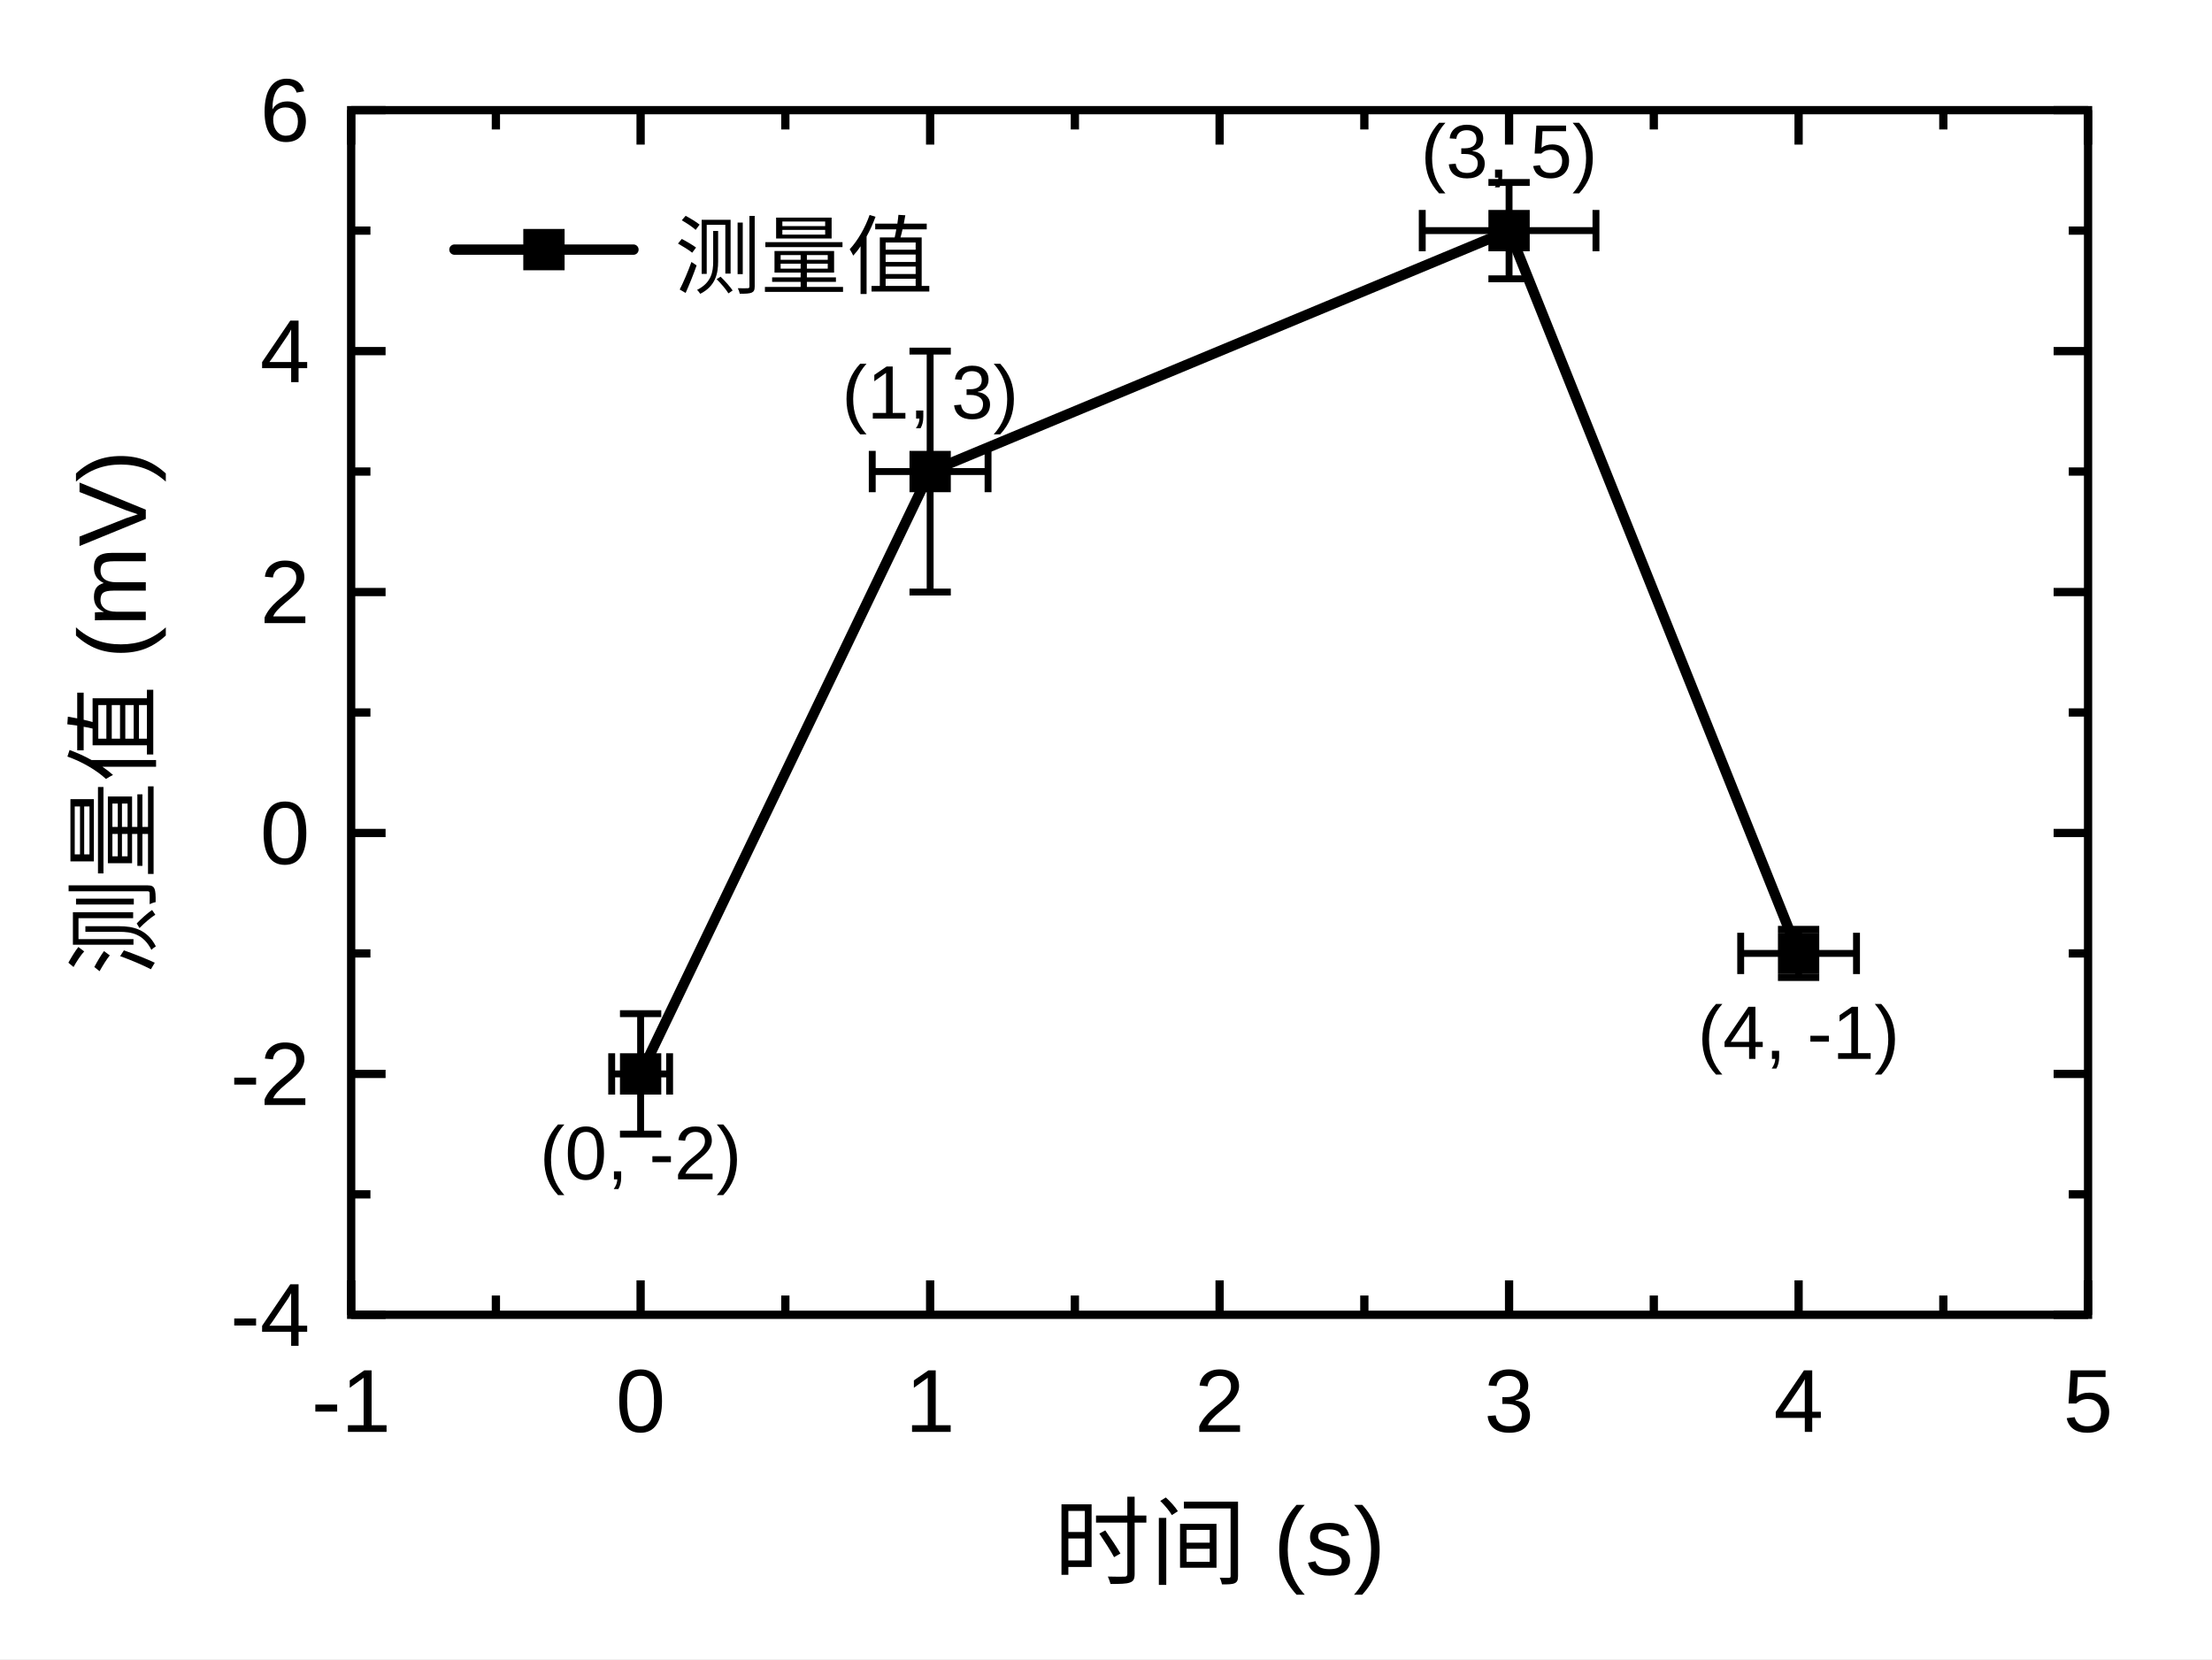
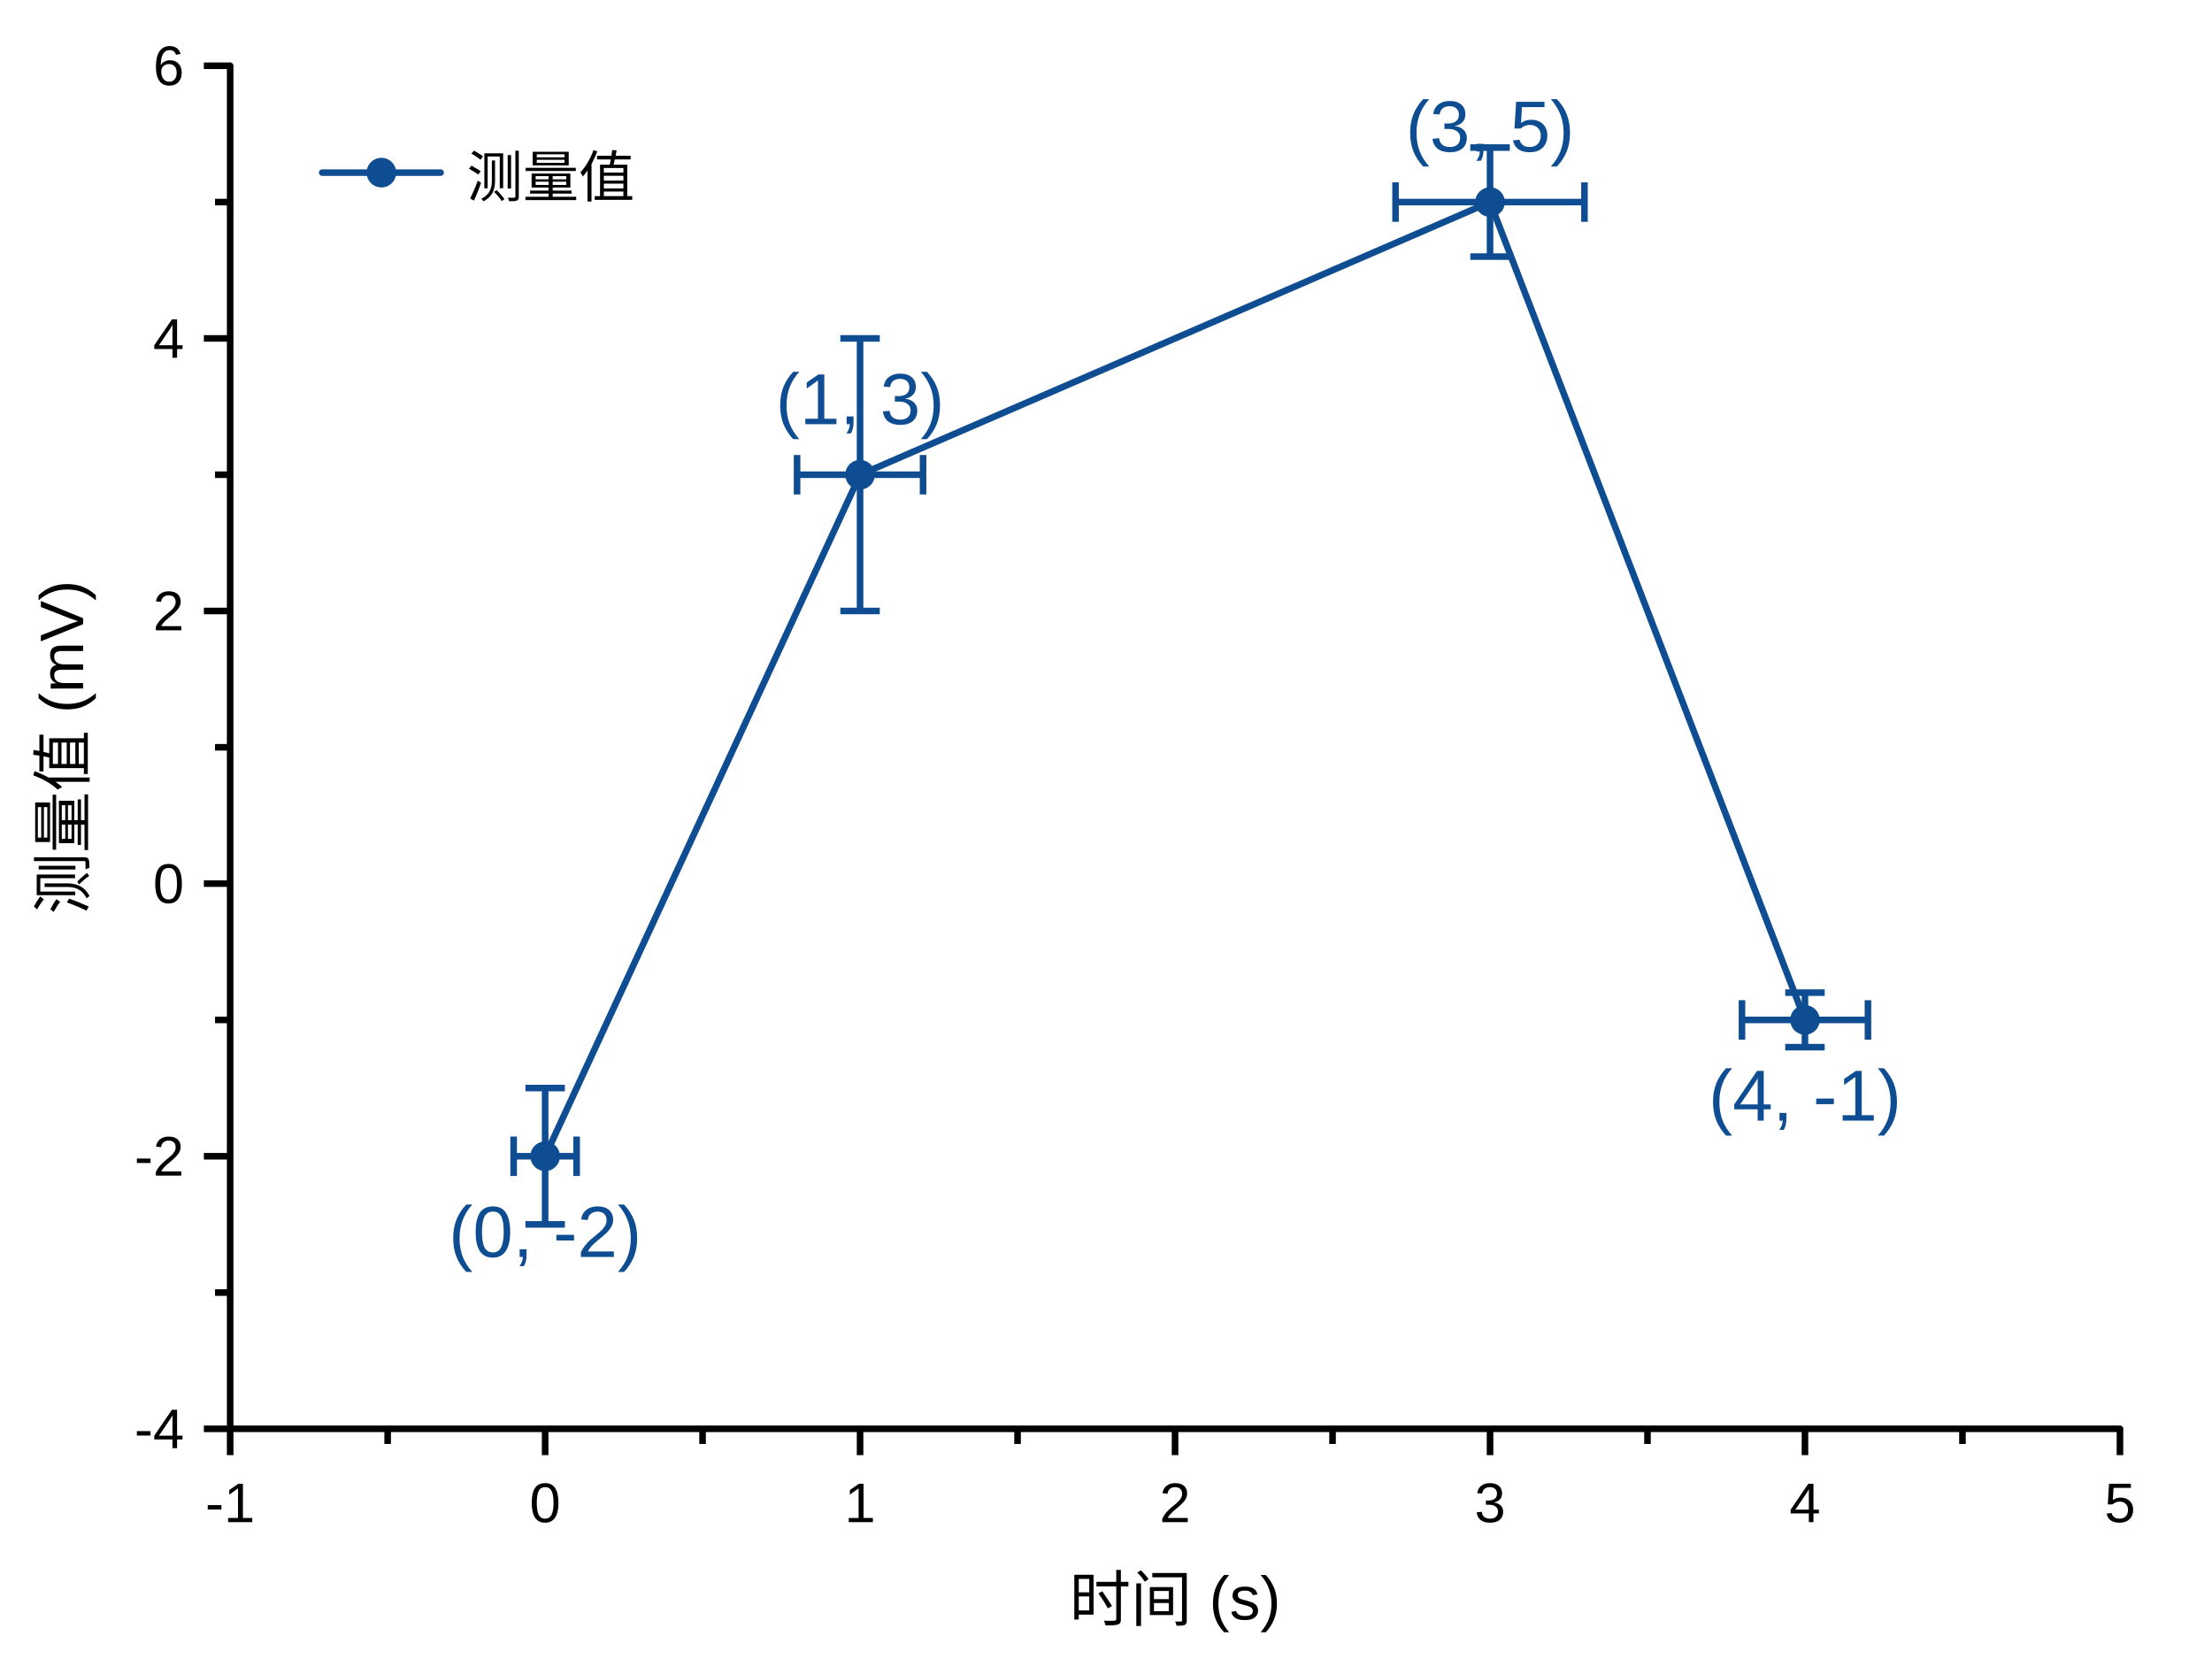
- <svg xmlns="http://www.w3.org/2000/svg" width="85mm" height="63.75mm" viewBox="0 0 321.26 240.945" font-family="Arial, 'Microsoft YaHei', 'PingFang SC', 'Noto Sans CJK SC', sans-serif">
+ <svg xmlns="http://www.w3.org/2000/svg" width="89mm" height="66.75mm" viewBox="0 0 336.378 252.283" font-family="Arial, 'Microsoft YaHei', 'PingFang SC', 'Noto Sans CJK SC', sans-serif">
  <defs>
    <clipPath id="clip20">
-       <rect x="51" y="16" width="252.26" height="174.945" />
+       <rect x="35" y="10" width="287.378" height="207.283" />
    </clipPath>
  </defs>
-   <rect x="0.00" y="0.00" width="321.26" height="240.94" fill="#ffffff" />
+   <rect x="0.00" y="0.00" width="336.38" height="252.28" fill="#ffffff" />
  <g clip-path="url(#clip20)">
-     <path d="M93.04,155.96L135.09,68.48L219.17,33.49L261.22,138.46" fill="none" stroke="#000000" stroke-width="1.5" stroke-linejoin="round" stroke-linecap="round" />
-     <path d="M88.84,155.96L97.25,155.96M88.84,152.96L88.84,158.96M97.25,152.96L97.25,158.96M93.04,164.70L93.04,147.21M90.04,164.70L96.04,164.70M90.04,147.21L96.04,147.21M126.68,68.48L143.50,68.48M126.68,65.48L126.68,71.48M143.50,65.48L143.50,71.48M135.09,85.98L135.09,50.99M132.09,85.98L138.09,85.98M132.09,50.99L138.09,50.99M206.56,33.49L231.79,33.49M206.56,30.49L206.56,36.49M231.79,30.49L231.79,36.49M219.17,40.49L219.17,26.50M216.17,40.49L222.17,40.49M216.17,26.50L222.17,26.50M252.81,138.46L269.63,138.46M252.81,135.46L252.81,141.46M269.63,135.46L269.63,141.46M261.22,141.96L261.22,134.96M258.22,141.96L264.22,141.96M258.22,134.96L264.22,134.96" fill="none" stroke="#000000" stroke-width="1" />
+     <path d="M82.90,175.83L130.79,72.19L226.59,30.73L274.48,155.10" fill="none" stroke="#0f4d92" stroke-width="1" stroke-linejoin="round" stroke-linecap="round" />
+     <path d="M78.11,175.83L87.69,175.83M78.11,172.83L78.11,178.83M87.69,172.83L87.69,178.83M82.90,186.19L82.90,165.46M79.90,186.19L85.90,186.19M79.90,165.46L85.90,165.46M121.21,72.19L140.37,72.19M121.21,69.19L121.21,75.19M140.37,69.19L140.37,75.19M130.79,92.91L130.79,51.46M127.79,92.91L133.79,92.91M127.79,51.46L133.79,51.46M212.22,30.73L240.95,30.73M212.22,27.73L212.22,33.73M240.95,27.73L240.95,33.73M226.59,39.02L226.59,22.44M223.59,39.02L229.59,39.02M223.59,22.44L229.59,22.44M264.90,155.10L284.06,155.10M264.90,152.10L264.90,158.10M284.06,152.10L284.06,158.10M274.48,159.24L274.48,150.95M271.48,159.24L277.48,159.24M271.48,150.95L277.48,150.95" fill="none" stroke="#0f4d92" stroke-width="1" />
  </g>
-   <path d="M90.04,152.96L96.04,152.96L96.04,158.96L90.04,158.96zM132.09,65.48L138.09,65.48L138.09,71.48L132.09,71.48zM216.17,30.49L222.17,30.49L222.17,36.49L216.17,36.49zM258.22,135.46L264.22,135.46L264.22,141.46L258.22,141.46z" fill="#000000" />
+   <path d="M80.65,175.83a2.25,2.25 0 1,0 4.50,0a2.25,2.25 0 1,0 -4.50,0M128.54,72.19a2.25,2.25 0 1,0 4.50,0a2.25,2.25 0 1,0 -4.50,0M224.34,30.73a2.25,2.25 0 1,0 4.50,0a2.25,2.25 0 1,0 -4.50,0M272.23,155.10a2.25,2.25 0 1,0 4.50,0a2.25,2.25 0 1,0 -4.50,0" fill="#0f4d92" />
  <g clip-path="url(#clip20)">
-     <text x="93.04" y="167.46" text-anchor="middle" dominant-baseline="central" font-size="11" fill="#000000">(0, -2)</text>
-     <text x="135.09" y="56.98" text-anchor="middle" dominant-baseline="central" font-size="11" fill="#000000">(1, 3)</text>
-     <text x="219.17" y="21.99" text-anchor="middle" dominant-baseline="central" font-size="11" fill="#000000">(3, 5)</text>
-     <text x="261.22" y="149.96" text-anchor="middle" dominant-baseline="central" font-size="11" fill="#000000">(4, -1)</text>
+     <text x="82.90" y="187.33" text-anchor="middle" dominant-baseline="central" font-size="11" fill="#0f4d92">(0, -2)</text>
+     <text x="130.79" y="60.69" text-anchor="middle" dominant-baseline="central" font-size="11" fill="#0f4d92">(1, 3)</text>
+     <text x="226.59" y="19.23" text-anchor="middle" dominant-baseline="central" font-size="11" fill="#0f4d92">(3, 5)</text>
+     <text x="274.48" y="166.60" text-anchor="middle" dominant-baseline="central" font-size="11" fill="#0f4d92">(4, -1)</text>
  </g>
-   <rect x="51.00" y="16.00" width="252.26" height="174.94" fill="none" stroke="#000000" stroke-width="1.2" />
-   <text x="51.00" y="203.44" text-anchor="middle" dominant-baseline="central" font-size="13" fill="#000000">-1</text>
-   <text x="93.04" y="203.44" text-anchor="middle" dominant-baseline="central" font-size="13" fill="#000000">0</text>
-   <text x="135.09" y="203.44" text-anchor="middle" dominant-baseline="central" font-size="13" fill="#000000">1</text>
-   <text x="177.13" y="203.44" text-anchor="middle" dominant-baseline="central" font-size="13" fill="#000000">2</text>
-   <text x="219.17" y="203.44" text-anchor="middle" dominant-baseline="central" font-size="13" fill="#000000">3</text>
-   <text x="261.22" y="203.44" text-anchor="middle" dominant-baseline="central" font-size="13" fill="#000000">4</text>
-   <text x="303.26" y="203.44" text-anchor="middle" dominant-baseline="central" font-size="13" fill="#000000">5</text>
-   <text x="45.00" y="190.94" text-anchor="end" dominant-baseline="central" font-size="13" fill="#000000">-4</text>
-   <text x="45.00" y="155.96" text-anchor="end" dominant-baseline="central" font-size="13" fill="#000000">-2</text>
-   <text x="45.00" y="120.97" text-anchor="end" dominant-baseline="central" font-size="13" fill="#000000">0</text>
-   <text x="45.00" y="85.98" text-anchor="end" dominant-baseline="central" font-size="13" fill="#000000">2</text>
-   <text x="45.00" y="50.99" text-anchor="end" dominant-baseline="central" font-size="13" fill="#000000">4</text>
-   <text x="45.00" y="16.00" text-anchor="end" dominant-baseline="central" font-size="13" fill="#000000">6</text>
-   <path d="M51.00,190.94L51.00,185.94M51.00,16.00L51.00,21.00M93.04,190.94L93.04,185.94M93.04,16.00L93.04,21.00M135.09,190.94L135.09,185.94M135.09,16.00L135.09,21.00M177.13,190.94L177.13,185.94M177.13,16.00L177.13,21.00M219.17,190.94L219.17,185.94M219.17,16.00L219.17,21.00M261.22,190.94L261.22,185.94M261.22,16.00L261.22,21.00M303.26,190.94L303.26,185.94M303.26,16.00L303.26,21.00M72.02,190.94L72.02,188.14M72.02,16.00L72.02,18.80M114.06,190.94L114.06,188.14M114.06,16.00L114.06,18.80M156.11,190.94L156.11,188.14M156.11,16.00L156.11,18.80M198.15,190.94L198.15,188.14M198.15,16.00L198.15,18.80M240.19,190.94L240.19,188.14M240.19,16.00L240.19,18.80M282.24,190.94L282.24,188.14M282.24,16.00L282.24,18.80M51.00,190.94L56.00,190.94M303.26,190.94L298.26,190.94M51.00,155.96L56.00,155.96M303.26,155.96L298.26,155.96M51.00,120.97L56.00,120.97M303.26,120.97L298.26,120.97M51.00,85.98L56.00,85.98M303.26,85.98L298.26,85.98M51.00,50.99L56.00,50.99M303.26,50.99L298.26,50.99M51.00,16.00L56.00,16.00M303.26,16.00L298.26,16.00M51.00,173.45L53.80,173.45M303.26,173.45L300.46,173.45M51.00,138.46L53.80,138.46M303.26,138.46L300.46,138.46M51.00,103.47L53.80,103.47M303.26,103.47L300.46,103.47M51.00,68.48L53.80,68.48M303.26,68.48L300.46,68.48M51.00,33.49L53.80,33.49M303.26,33.49L300.46,33.49" fill="none" stroke="#000000" stroke-width="1.2" />
-   <text x="177.13" y="222.94" text-anchor="middle" dominant-baseline="central" font-size="14" fill="#000000">时间 (s)</text>
-   <text transform="translate(15.44,103.47) rotate(-90)" text-anchor="middle" dominant-baseline="central" font-size="14" fill="#000000">测量值 (mV)</text>
-   <rect x="62.00" y="25.00" width="79.50" height="22.50" fill="#ffffff" />
-   <path d="M66.00,36.25L92.00,36.25" fill="none" stroke="#000000" stroke-width="1.5" stroke-linejoin="round" stroke-linecap="round" />
-   <path d="M76.00,33.25L82.00,33.25L82.00,39.25L76.00,39.25z" fill="#000000" />
-   <text x="98.00" y="36.25" text-anchor="start" dominant-baseline="central" font-size="12.5" fill="#000000">测量值</text>
+   <path d="M35.00,10.00L35.00,217.28L322.38,217.28" fill="none" stroke="#000000" stroke-width="1" stroke-linejoin="round" stroke-linecap="round" />
+   <text x="35.00" y="228.53" text-anchor="middle" dominant-baseline="central" font-size="8.5" fill="#000000">-1</text>
+   <text x="82.90" y="228.53" text-anchor="middle" dominant-baseline="central" font-size="8.5" fill="#000000">0</text>
+   <text x="130.79" y="228.53" text-anchor="middle" dominant-baseline="central" font-size="8.5" fill="#000000">1</text>
+   <text x="178.69" y="228.53" text-anchor="middle" dominant-baseline="central" font-size="8.5" fill="#000000">2</text>
+   <text x="226.59" y="228.53" text-anchor="middle" dominant-baseline="central" font-size="8.5" fill="#000000">3</text>
+   <text x="274.48" y="228.53" text-anchor="middle" dominant-baseline="central" font-size="8.5" fill="#000000">4</text>
+   <text x="322.38" y="228.53" text-anchor="middle" dominant-baseline="central" font-size="8.5" fill="#000000">5</text>
+   <text x="28.00" y="217.28" text-anchor="end" dominant-baseline="central" font-size="8.5" fill="#000000">-4</text>
+   <text x="28.00" y="175.83" text-anchor="end" dominant-baseline="central" font-size="8.5" fill="#000000">-2</text>
+   <text x="28.00" y="134.37" text-anchor="end" dominant-baseline="central" font-size="8.5" fill="#000000">0</text>
+   <text x="28.00" y="92.91" text-anchor="end" dominant-baseline="central" font-size="8.5" fill="#000000">2</text>
+   <text x="28.00" y="51.46" text-anchor="end" dominant-baseline="central" font-size="8.5" fill="#000000">4</text>
+   <text x="28.00" y="10.00" text-anchor="end" dominant-baseline="central" font-size="8.5" fill="#000000">6</text>
+   <path d="M35.00,217.28L35.00,221.28M82.90,217.28L82.90,221.28M130.79,217.28L130.79,221.28M178.69,217.28L178.69,221.28M226.59,217.28L226.59,221.28M274.48,217.28L274.48,221.28M322.38,217.28L322.38,221.28M58.95,217.28L58.95,219.58M106.84,217.28L106.84,219.58M154.74,217.28L154.74,219.58M202.64,217.28L202.64,219.58M250.53,217.28L250.53,219.58M298.43,217.28L298.43,219.58M35.00,217.28L31.00,217.28M35.00,175.83L31.00,175.83M35.00,134.37L31.00,134.37M35.00,92.91L31.00,92.91M35.00,51.46L31.00,51.46M35.00,10.00L31.00,10.00M35.00,196.56L32.70,196.56M35.00,155.10L32.70,155.10M35.00,113.64L32.70,113.64M35.00,72.19L32.70,72.19M35.00,30.73L32.70,30.73" fill="none" stroke="#000000" stroke-width="1" />
+   <text x="178.69" y="242.45" text-anchor="middle" dominant-baseline="central" font-size="9.33" fill="#000000">时间 (s)</text>
+   <text transform="translate(8.81,113.64) rotate(-90)" text-anchor="middle" dominant-baseline="central" font-size="9.33" fill="#000000">测量值 (mV)</text>
+   <rect x="45.00" y="18.00" width="59.50" height="16.50" fill="#ffffff" />
+   <path d="M49.00,26.25L67.00,26.25" fill="none" stroke="#0f4d92" stroke-width="1" stroke-linejoin="round" stroke-linecap="round" />
+   <path d="M55.75,26.25a2.25,2.25 0 1,0 4.50,0a2.25,2.25 0 1,0 -4.50,0" fill="#0f4d92" />
+   <text x="71.00" y="26.25" text-anchor="start" dominant-baseline="central" font-size="8.5" fill="#000000">测量值</text>
</svg>
